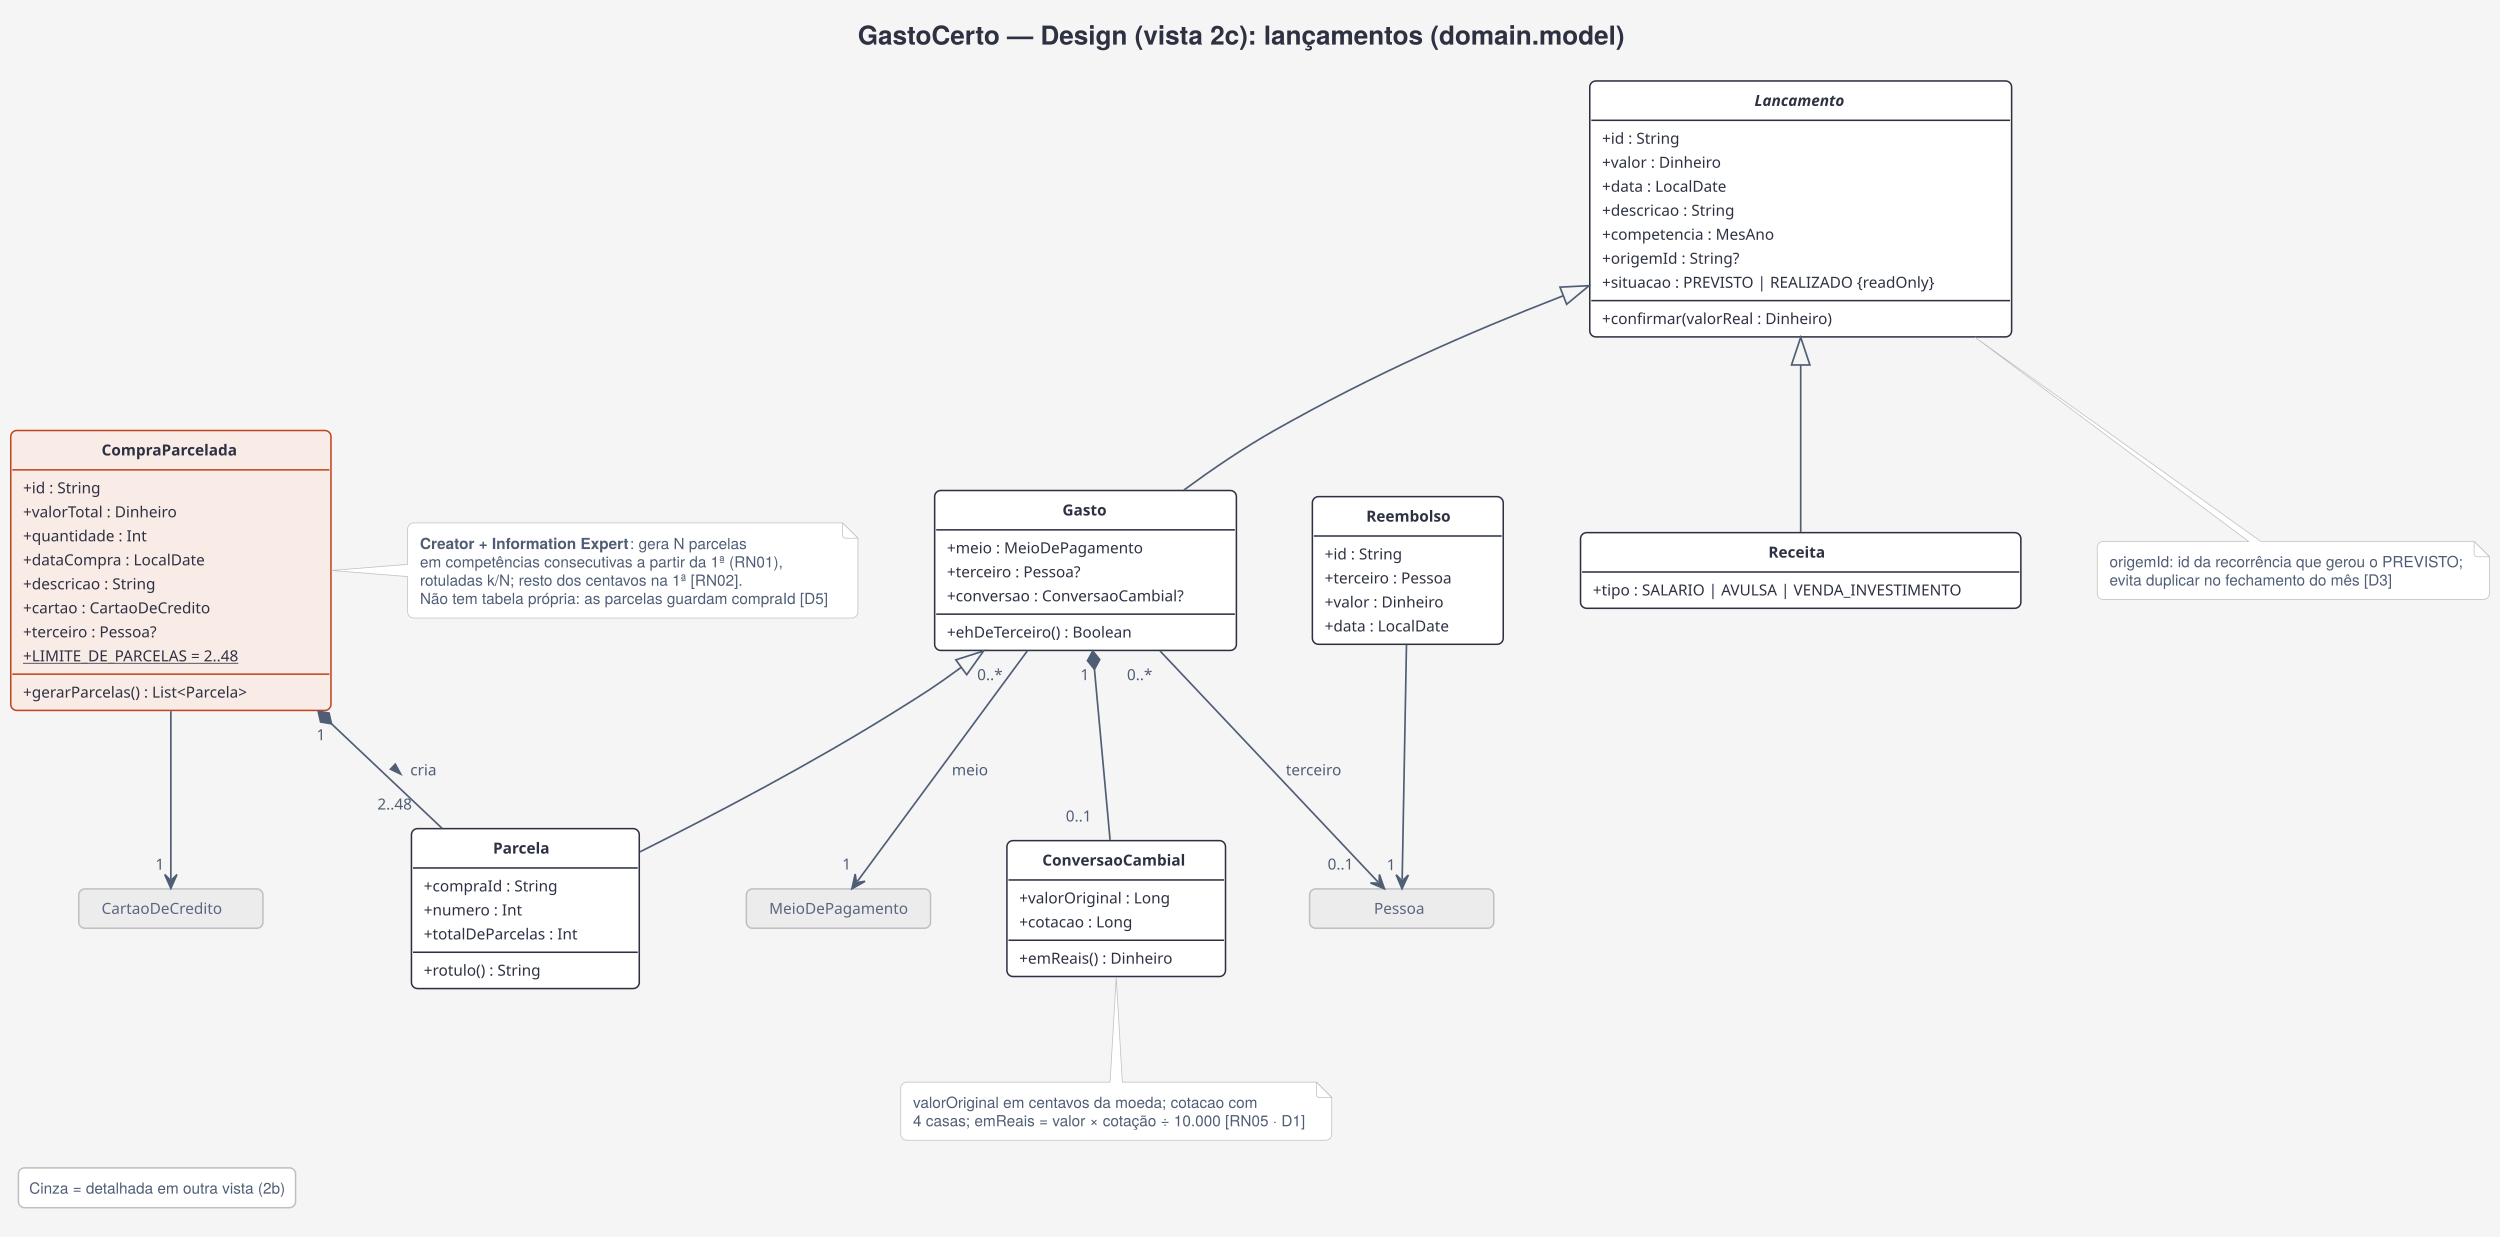
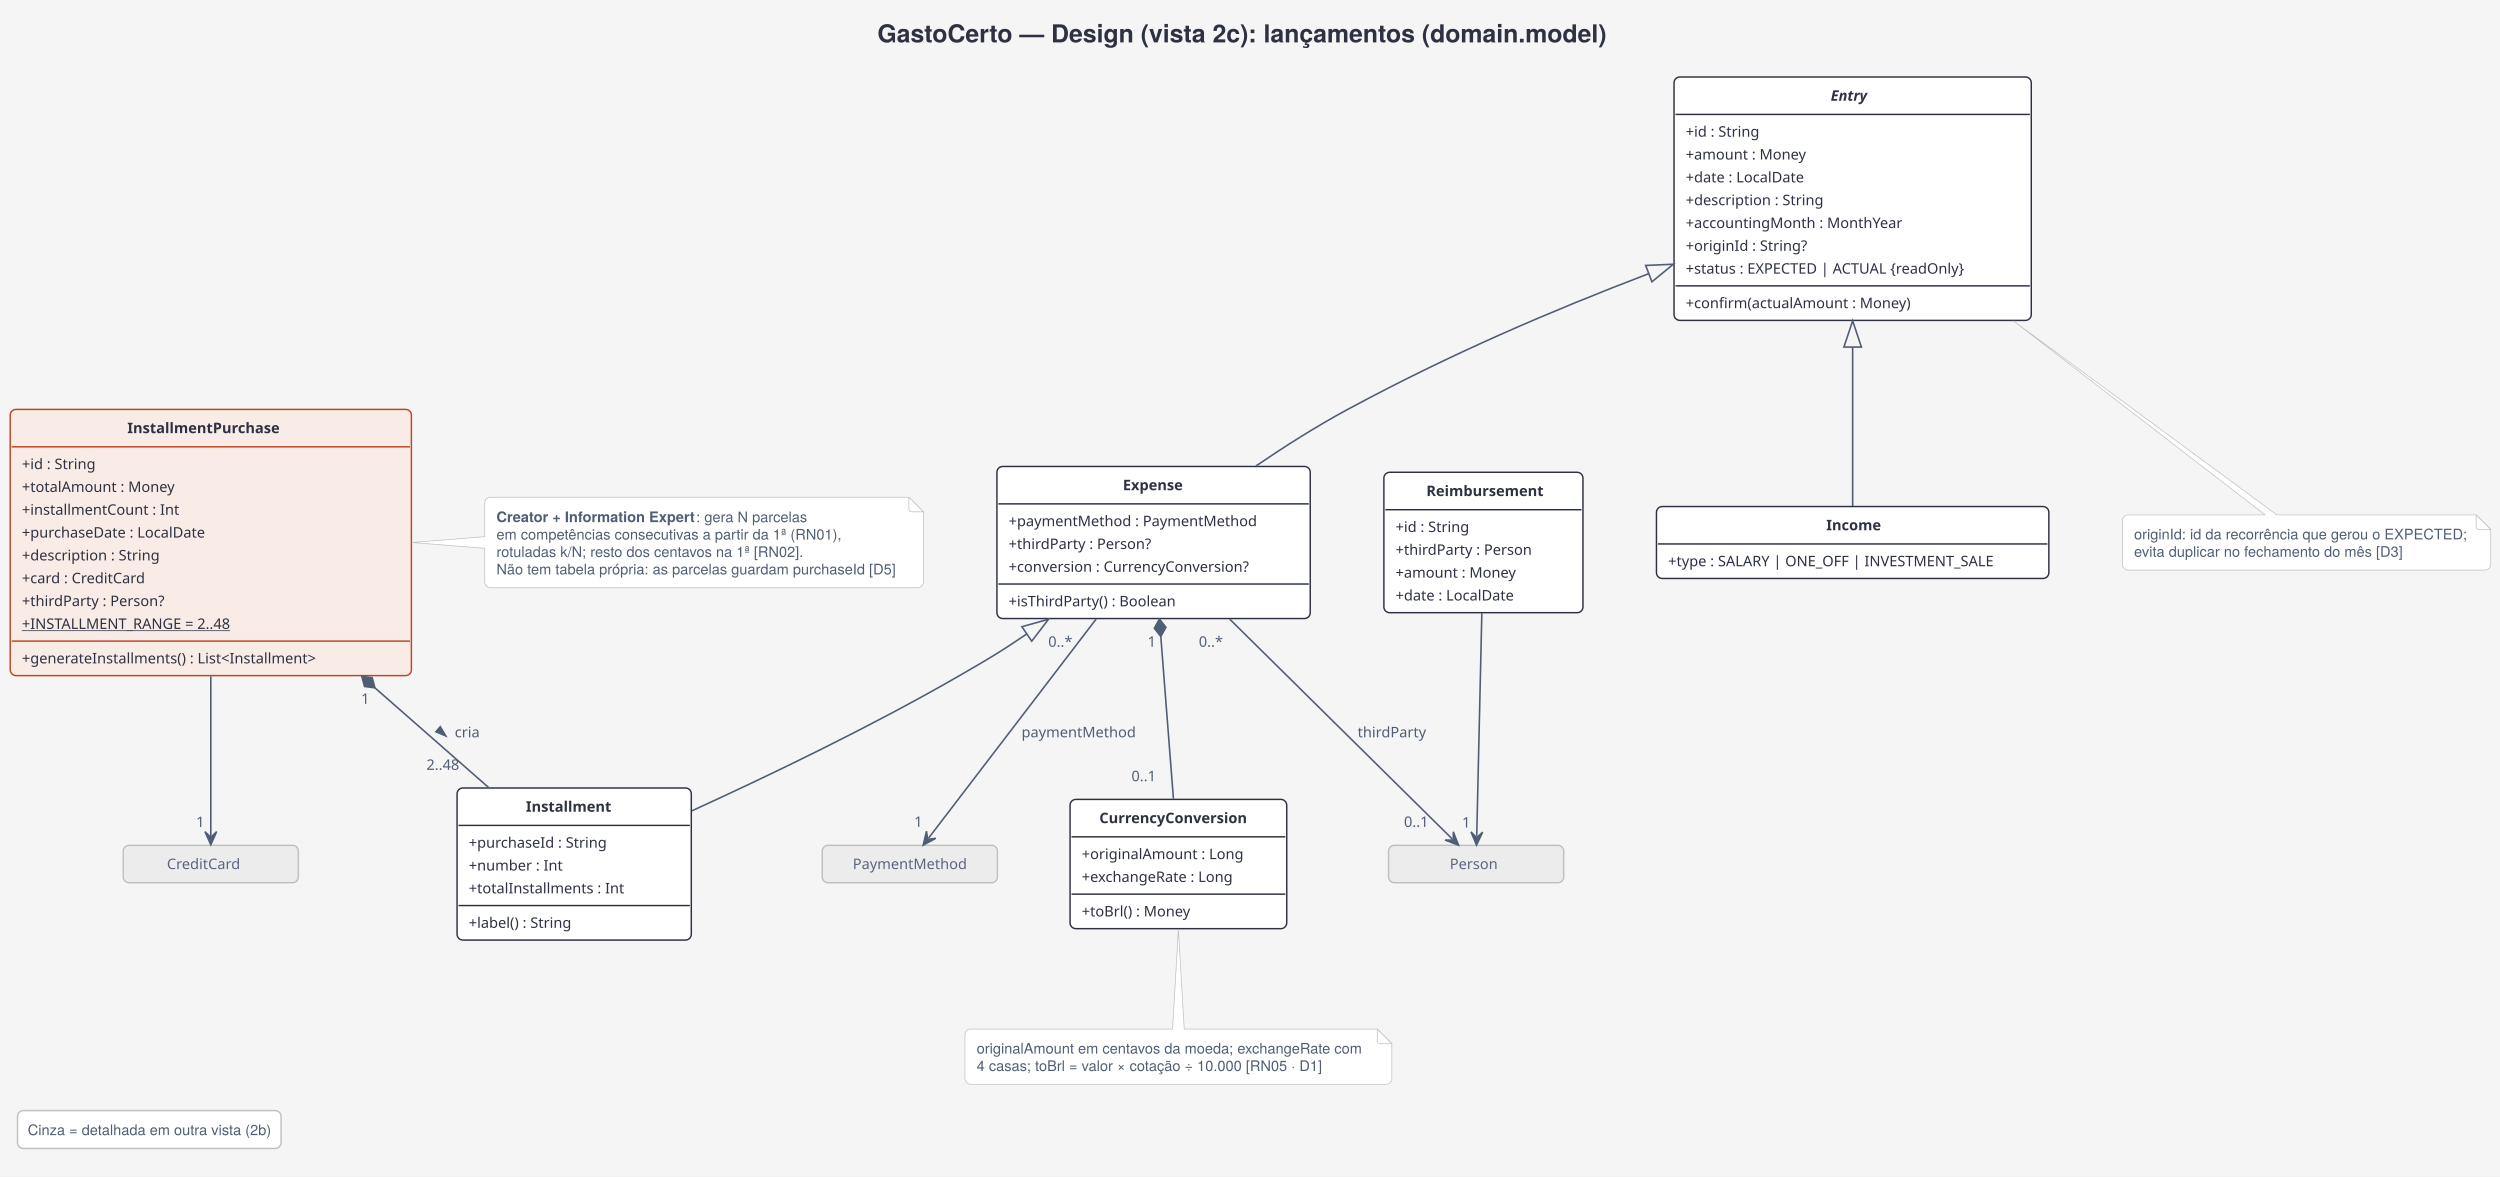
- <svg xmlns="http://www.w3.org/2000/svg" contentStyleType="text/css" data-diagram-type="CLASS" height="806px" preserveAspectRatio="none" style="width:1629px;height:806px;background:#F5F5F5;" version="1.1" viewBox="0 0 1629 806" width="1629px" zoomAndPan="magnify">
+ <svg xmlns="http://www.w3.org/2000/svg" contentStyleType="text/css" data-diagram-type="CLASS" height="806px" preserveAspectRatio="none" style="width:1713px;height:806px;background:#F5F5F5;" version="1.1" viewBox="0 0 1713 806" width="1713px" zoomAndPan="magnify">
  <defs />
  <g>
-     <rect fill="#F5F5F5" height="806" style="stroke:none;stroke-width:1;" width="1629" x="0" y="0" />
+     <rect fill="#F5F5F5" height="806" style="stroke:none;stroke-width:1;" width="1713" x="0" y="0" />
    <g class="title" data-source-line="7">
-       <text fill="#2D3142" font-family="'Helvetica Neue'" font-size="17" font-weight="bold" lengthAdjust="spacing" textLength="497.284" x="558.918" y="29.068">GastoCerto — Design (vista 2c): lançamentos (domain.model)</text>
+       <text fill="#2D3142" font-family="'Helvetica Neue'" font-size="17" font-weight="bold" lengthAdjust="spacing" textLength="497.284" x="601.183" y="29.068">GastoCerto — Design (vista 2c): lançamentos (domain.model)</text>
    </g>
-     <g class="entity" data-qualified-name="Lancamento" data-source-line="9" id="ent0002">
-       <rect fill="#FFFFFF" height="166.766" rx="4" ry="4" style="stroke:#2D3142;stroke-width:1;" width="274.882" x="1035.89" y="52.757" />
-       <text fill="#2D3142" font-family="Menlo" font-size="10" font-style="italic" font-weight="bold" lengthAdjust="spacing" textLength="60.205" x="1143.228" y="69.039">Lancamento</text>
-       <line style="stroke:#2D3142;stroke-width:1;" x1="1036.89" x2="1309.772" y1="78.398" y2="78.398" />
-       <text fill="#2D3142" font-family="Menlo" font-size="10" lengthAdjust="spacing" textLength="72.246" x="1043.89" y="93.68">+id : String</text>
-       <text fill="#2D3142" font-family="Menlo" font-size="10" lengthAdjust="spacing" textLength="102.349" x="1043.89" y="109.32">+valor : Dinheiro</text>
-       <text fill="#2D3142" font-family="Menlo" font-size="10" lengthAdjust="spacing" textLength="102.349" x="1043.89" y="124.961">+data : LocalDate</text>
-       <text fill="#2D3142" font-family="Menlo" font-size="10" lengthAdjust="spacing" textLength="114.39" x="1043.89" y="140.602">+descricao : String</text>
-       <text fill="#2D3142" font-family="Menlo" font-size="10" lengthAdjust="spacing" textLength="126.431" x="1043.89" y="156.242">+competencia : MesAno</text>
-       <text fill="#2D3142" font-family="Menlo" font-size="10" lengthAdjust="spacing" textLength="114.39" x="1043.89" y="171.883">+origemId : String?</text>
-       <text fill="#2D3142" font-family="Menlo" font-size="10" lengthAdjust="spacing" textLength="258.882" x="1043.89" y="187.524">+situacao : PREVISTO | REALIZADO {readOnly}</text>
-       <line style="stroke:#2D3142;stroke-width:1;" x1="1036.89" x2="1309.772" y1="195.882" y2="195.882" />
-       <text fill="#2D3142" font-family="Menlo" font-size="10" lengthAdjust="spacing" textLength="192.656" x="1043.89" y="211.164">+confirmar(valorReal : Dinheiro)</text>
+     <g class="entity" data-qualified-name="Entry" data-source-line="9" id="ent0002">
+       <rect fill="#FFFFFF" height="166.766" rx="4" ry="4" style="stroke:#2D3142;stroke-width:1;" width="244.779" x="1147.05" y="52.757" />
+       <text fill="#2D3142" font-family="Menlo" font-size="10" font-style="italic" font-weight="bold" lengthAdjust="spacing" textLength="30.102" x="1254.388" y="69.039">Entry</text>
+       <line style="stroke:#2D3142;stroke-width:1;" x1="1148.05" x2="1390.829" y1="78.398" y2="78.398" />
+       <text fill="#2D3142" font-family="Menlo" font-size="10" lengthAdjust="spacing" textLength="72.246" x="1155.05" y="93.68">+id : String</text>
+       <text fill="#2D3142" font-family="Menlo" font-size="10" lengthAdjust="spacing" textLength="90.308" x="1155.05" y="109.32">+amount : Money</text>
+       <text fill="#2D3142" font-family="Menlo" font-size="10" lengthAdjust="spacing" textLength="102.349" x="1155.05" y="124.961">+date : LocalDate</text>
+       <text fill="#2D3142" font-family="Menlo" font-size="10" lengthAdjust="spacing" textLength="126.431" x="1155.05" y="140.602">+description : String</text>
+       <text fill="#2D3142" font-family="Menlo" font-size="10" lengthAdjust="spacing" textLength="168.574" x="1155.05" y="156.242">+accountingMonth : MonthYear</text>
+       <text fill="#2D3142" font-family="Menlo" font-size="10" lengthAdjust="spacing" textLength="114.39" x="1155.05" y="171.883">+originId : String?</text>
+       <text fill="#2D3142" font-family="Menlo" font-size="10" lengthAdjust="spacing" textLength="228.779" x="1155.05" y="187.524">+status : EXPECTED | ACTUAL {readOnly}</text>
+       <line style="stroke:#2D3142;stroke-width:1;" x1="1148.05" x2="1390.829" y1="195.882" y2="195.882" />
+       <text fill="#2D3142" font-family="Menlo" font-size="10" lengthAdjust="spacing" textLength="180.615" x="1155.05" y="211.164">+confirm(actualAmount : Money)</text>
    </g>
-     <g class="entity" data-qualified-name="Gasto" data-source-line="19" id="ent0003">
-       <rect fill="#FFFFFF" height="104.203" rx="4" ry="4" style="stroke:#2D3142;stroke-width:1;" width="196.615" x="609.02" y="319.617" />
-       <text fill="#2D3142" font-family="Menlo" font-size="10" font-weight="bold" lengthAdjust="spacing" textLength="30.102" x="692.276" y="335.899">Gasto</text>
-       <line style="stroke:#2D3142;stroke-width:1;" x1="610.02" x2="804.635" y1="345.258" y2="345.258" />
-       <text fill="#2D3142" font-family="Menlo" font-size="10" lengthAdjust="spacing" textLength="138.472" x="617.02" y="360.54">+meio : MeioDePagamento</text>
-       <text fill="#2D3142" font-family="Menlo" font-size="10" lengthAdjust="spacing" textLength="114.39" x="617.02" y="376.18">+terceiro : Pessoa?</text>
-       <text fill="#2D3142" font-family="Menlo" font-size="10" lengthAdjust="spacing" textLength="180.615" x="617.02" y="391.821">+conversao : ConversaoCambial?</text>
-       <line style="stroke:#2D3142;stroke-width:1;" x1="610.02" x2="804.635" y1="400.18" y2="400.18" />
-       <text fill="#2D3142" font-family="Menlo" font-size="10" lengthAdjust="spacing" textLength="150.513" x="617.02" y="415.462">+ehDeTerceiro() : Boolean</text>
+     <g class="entity" data-qualified-name="Expense" data-source-line="19" id="ent0003">
+       <rect fill="#FFFFFF" height="104.203" rx="4" ry="4" style="stroke:#2D3142;stroke-width:1;" width="214.677" x="683.1" y="319.617" />
+       <text fill="#2D3142" font-family="Menlo" font-size="10" font-weight="bold" lengthAdjust="spacing" textLength="42.144" x="769.367" y="335.899">Expense</text>
+       <line style="stroke:#2D3142;stroke-width:1;" x1="684.1" x2="896.777" y1="345.258" y2="345.258" />
+       <text fill="#2D3142" font-family="Menlo" font-size="10" lengthAdjust="spacing" textLength="180.615" x="691.1" y="360.54">+paymentMethod : PaymentMethod</text>
+       <text fill="#2D3142" font-family="Menlo" font-size="10" lengthAdjust="spacing" textLength="126.431" x="691.1" y="376.18">+thirdParty : Person?</text>
+       <text fill="#2D3142" font-family="Menlo" font-size="10" lengthAdjust="spacing" textLength="198.677" x="691.1" y="391.821">+conversion : CurrencyConversion?</text>
+       <line style="stroke:#2D3142;stroke-width:1;" x1="684.1" x2="896.777" y1="400.18" y2="400.18" />
+       <text fill="#2D3142" font-family="Menlo" font-size="10" lengthAdjust="spacing" textLength="150.513" x="691.1" y="415.462">+isThirdParty() : Boolean</text>
    </g>
-     <g class="entity" data-qualified-name="Parcela" data-source-line="25" id="ent0004">
-       <rect fill="#FFFFFF" height="104.203" rx="4" ry="4" style="stroke:#2D3142;stroke-width:1;" width="148.451" x="268.1" y="539.927" />
-       <text fill="#2D3142" font-family="Menlo" font-size="10" font-weight="bold" lengthAdjust="spacing" textLength="42.144" x="321.254" y="556.209">Parcela</text>
-       <line style="stroke:#2D3142;stroke-width:1;" x1="269.1" x2="415.551" y1="565.568" y2="565.568" />
-       <text fill="#2D3142" font-family="Menlo" font-size="10" lengthAdjust="spacing" textLength="108.369" x="276.1" y="580.85">+compraId : String</text>
-       <text fill="#2D3142" font-family="Menlo" font-size="10" lengthAdjust="spacing" textLength="78.267" x="276.1" y="596.49">+numero : Int</text>
-       <text fill="#2D3142" font-family="Menlo" font-size="10" lengthAdjust="spacing" textLength="132.451" x="276.1" y="612.131">+totalDeParcelas : Int</text>
-       <line style="stroke:#2D3142;stroke-width:1;" x1="269.1" x2="415.551" y1="620.49" y2="620.49" />
-       <text fill="#2D3142" font-family="Menlo" font-size="10" lengthAdjust="spacing" textLength="108.369" x="276.1" y="635.772">+rotulo() : String</text>
+     <g class="entity" data-qualified-name="Installment" data-source-line="25" id="ent0004">
+       <rect fill="#FFFFFF" height="104.203" rx="4" ry="4" style="stroke:#2D3142;stroke-width:1;" width="160.492" x="313.19" y="539.927" />
+       <text fill="#2D3142" font-family="Menlo" font-size="10" font-weight="bold" lengthAdjust="spacing" textLength="66.226" x="360.323" y="556.209">Installment</text>
+       <line style="stroke:#2D3142;stroke-width:1;" x1="314.19" x2="472.682" y1="565.568" y2="565.568" />
+       <text fill="#2D3142" font-family="Menlo" font-size="10" lengthAdjust="spacing" textLength="120.41" x="321.19" y="580.85">+purchaseId : String</text>
+       <text fill="#2D3142" font-family="Menlo" font-size="10" lengthAdjust="spacing" textLength="78.267" x="321.19" y="596.49">+number : Int</text>
+       <text fill="#2D3142" font-family="Menlo" font-size="10" lengthAdjust="spacing" textLength="144.492" x="321.19" y="612.131">+totalInstallments : Int</text>
+       <line style="stroke:#2D3142;stroke-width:1;" x1="314.19" x2="472.682" y1="620.49" y2="620.49" />
+       <text fill="#2D3142" font-family="Menlo" font-size="10" lengthAdjust="spacing" textLength="102.349" x="321.19" y="635.772">+label() : String</text>
    </g>
-     <g class="entity" data-qualified-name="Receita" data-source-line="31" id="ent0005">
-       <rect fill="#FFFFFF" height="49.281" rx="4" ry="4" style="stroke:#2D3142;stroke-width:1;" width="286.923" x="1029.87" y="347.077" />
-       <text fill="#2D3142" font-family="Menlo" font-size="10" font-weight="bold" lengthAdjust="spacing" textLength="42.144" x="1152.26" y="363.359">Receita</text>
-       <line style="stroke:#2D3142;stroke-width:1;" x1="1030.87" x2="1315.793" y1="372.718" y2="372.718" />
-       <text fill="#2D3142" font-family="Menlo" font-size="10" lengthAdjust="spacing" textLength="270.923" x="1037.87" y="388">+tipo : SALARIO | AVULSA | VENDA_INVESTIMENTO</text>
+     <g class="entity" data-qualified-name="Income" data-source-line="31" id="ent0005">
+       <rect fill="#FFFFFF" height="49.281" rx="4" ry="4" style="stroke:#2D3142;stroke-width:1;" width="268.861" x="1135.01" y="347.077" />
+       <text fill="#2D3142" font-family="Menlo" font-size="10" font-weight="bold" lengthAdjust="spacing" textLength="36.123" x="1251.379" y="363.359">Income</text>
+       <line style="stroke:#2D3142;stroke-width:1;" x1="1136.01" x2="1402.871" y1="372.718" y2="372.718" />
+       <text fill="#2D3142" font-family="Menlo" font-size="10" lengthAdjust="spacing" textLength="252.861" x="1143.01" y="388">+type : SALARY | ONE_OFF | INVESTMENT_SALE</text>
    </g>
-     <g class="entity" data-qualified-name="CompraParcelada" data-source-line="34" id="ent0006">
-       <rect fill="#F9ECE7" height="182.406" rx="4" ry="4" style="stroke:#BF4520;stroke-width:1;" width="208.656" x="7" y="280.517" />
-       <text fill="#2D3142" font-family="Menlo" font-size="10" font-weight="bold" lengthAdjust="spacing" textLength="90.308" x="66.174" y="296.799">CompraParcelada</text>
-       <line style="stroke:#BF4520;stroke-width:1;" x1="8" x2="214.656" y1="306.158" y2="306.158" />
+     <g class="entity" data-qualified-name="InstallmentPurchase" data-source-line="34" id="ent0006">
+       <rect fill="#F9ECE7" height="182.406" rx="4" ry="4" style="stroke:#BF4520;stroke-width:1;" width="274.882" x="7" y="280.517" />
+       <text fill="#2D3142" font-family="Menlo" font-size="10" font-weight="bold" lengthAdjust="spacing" textLength="114.39" x="87.246" y="296.799">InstallmentPurchase</text>
+       <line style="stroke:#BF4520;stroke-width:1;" x1="8" x2="280.882" y1="306.158" y2="306.158" />
      <text fill="#2D3142" font-family="Menlo" font-size="10" lengthAdjust="spacing" textLength="72.246" x="15" y="321.44">+id : String</text>
-       <text fill="#2D3142" font-family="Menlo" font-size="10" lengthAdjust="spacing" textLength="132.451" x="15" y="337.08">+valorTotal : Dinheiro</text>
-       <text fill="#2D3142" font-family="Menlo" font-size="10" lengthAdjust="spacing" textLength="102.349" x="15" y="352.721">+quantidade : Int</text>
-       <text fill="#2D3142" font-family="Menlo" font-size="10" lengthAdjust="spacing" textLength="138.472" x="15" y="368.362">+dataCompra : LocalDate</text>
-       <text fill="#2D3142" font-family="Menlo" font-size="10" lengthAdjust="spacing" textLength="114.39" x="15" y="384.002">+descricao : String</text>
-       <text fill="#2D3142" font-family="Menlo" font-size="10" lengthAdjust="spacing" textLength="150.513" x="15" y="399.643">+cartao : CartaoDeCredito</text>
-       <text fill="#2D3142" font-family="Menlo" font-size="10" lengthAdjust="spacing" textLength="114.39" x="15" y="415.284">+terceiro : Pessoa?</text>
-       <text fill="#2D3142" font-family="Menlo" font-size="10" lengthAdjust="spacing" text-decoration="underline" textLength="162.554" x="15" y="430.924">+LIMITE_DE_PARCELAS = 2..48</text>
-       <line style="stroke:#BF4520;stroke-width:1;" x1="8" x2="214.656" y1="439.283" y2="439.283" />
-       <text fill="#2D3142" font-family="Menlo" font-size="10" lengthAdjust="spacing" textLength="192.656" x="15" y="454.565">+gerarParcelas() : List&lt;Parcela&gt;</text>
+       <text fill="#2D3142" font-family="Menlo" font-size="10" lengthAdjust="spacing" textLength="120.41" x="15" y="337.08">+totalAmount : Money</text>
+       <text fill="#2D3142" font-family="Menlo" font-size="10" lengthAdjust="spacing" textLength="138.472" x="15" y="352.721">+installmentCount : Int</text>
+       <text fill="#2D3142" font-family="Menlo" font-size="10" lengthAdjust="spacing" textLength="150.513" x="15" y="368.362">+purchaseDate : LocalDate</text>
+       <text fill="#2D3142" font-family="Menlo" font-size="10" lengthAdjust="spacing" textLength="126.431" x="15" y="384.002">+description : String</text>
+       <text fill="#2D3142" font-family="Menlo" font-size="10" lengthAdjust="spacing" textLength="108.369" x="15" y="399.643">+card : CreditCard</text>
+       <text fill="#2D3142" font-family="Menlo" font-size="10" lengthAdjust="spacing" textLength="126.431" x="15" y="415.284">+thirdParty : Person?</text>
+       <text fill="#2D3142" font-family="Menlo" font-size="10" lengthAdjust="spacing" text-decoration="underline" textLength="156.533" x="15" y="430.924">+INSTALLMENT_RANGE = 2..48</text>
+       <line style="stroke:#BF4520;stroke-width:1;" x1="8" x2="280.882" y1="439.283" y2="439.283" />
+       <text fill="#2D3142" font-family="Menlo" font-size="10" lengthAdjust="spacing" textLength="258.882" x="15" y="454.565">+generateInstallments() : List&lt;Installment&gt;</text>
    </g>
-     <g class="entity" data-qualified-name="ConversaoCambial" data-source-line="45" id="ent0007">
-       <rect fill="#FFFFFF" height="88.562" rx="4" ry="4" style="stroke:#2D3142;stroke-width:1;" width="142.431" x="656.11" y="547.747" />
-       <text fill="#2D3142" font-family="Menlo" font-size="10" font-weight="bold" lengthAdjust="spacing" textLength="96.328" x="679.161" y="564.029">ConversaoCambial</text>
-       <line style="stroke:#2D3142;stroke-width:1;" x1="657.11" x2="797.541" y1="573.388" y2="573.388" />
-       <text fill="#2D3142" font-family="Menlo" font-size="10" lengthAdjust="spacing" textLength="126.431" x="664.11" y="588.67">+valorOriginal : Long</text>
-       <text fill="#2D3142" font-family="Menlo" font-size="10" lengthAdjust="spacing" textLength="90.308" x="664.11" y="604.311">+cotacao : Long</text>
-       <line style="stroke:#2D3142;stroke-width:1;" x1="657.11" x2="797.541" y1="612.669" y2="612.669" />
-       <text fill="#2D3142" font-family="Menlo" font-size="10" lengthAdjust="spacing" textLength="126.431" x="664.11" y="627.951">+emReais() : Dinheiro</text>
+     <g class="entity" data-qualified-name="CurrencyConversion" data-source-line="45" id="ent0007">
+       <rect fill="#FFFFFF" height="88.562" rx="4" ry="4" style="stroke:#2D3142;stroke-width:1;" width="148.451" x="733.22" y="547.747" />
+       <text fill="#2D3142" font-family="Menlo" font-size="10" font-weight="bold" lengthAdjust="spacing" textLength="108.369" x="753.261" y="564.029">CurrencyConversion</text>
+       <line style="stroke:#2D3142;stroke-width:1;" x1="734.22" x2="880.671" y1="573.388" y2="573.388" />
+       <text fill="#2D3142" font-family="Menlo" font-size="10" lengthAdjust="spacing" textLength="132.451" x="741.22" y="588.67">+originalAmount : Long</text>
+       <text fill="#2D3142" font-family="Menlo" font-size="10" lengthAdjust="spacing" textLength="120.41" x="741.22" y="604.311">+exchangeRate : Long</text>
+       <line style="stroke:#2D3142;stroke-width:1;" x1="734.22" x2="880.671" y1="612.669" y2="612.669" />
+       <text fill="#2D3142" font-family="Menlo" font-size="10" lengthAdjust="spacing" textLength="96.328" x="741.22" y="627.951">+toBrl() : Money</text>
    </g>
-     <g class="entity" data-qualified-name="Reembolso" data-source-line="50" id="ent0008">
-       <rect fill="#FFFFFF" height="96.203" rx="4" ry="4" style="stroke:#2D3142;stroke-width:1;" width="124.369" x="855.14" y="323.617" />
-       <text fill="#2D3142" font-family="Menlo" font-size="10" font-weight="bold" lengthAdjust="spacing" textLength="54.185" x="890.232" y="339.899">Reembolso</text>
-       <line style="stroke:#2D3142;stroke-width:1;" x1="856.14" x2="978.509" y1="349.258" y2="349.258" />
-       <text fill="#2D3142" font-family="Menlo" font-size="10" lengthAdjust="spacing" textLength="72.246" x="863.14" y="364.54">+id : String</text>
-       <text fill="#2D3142" font-family="Menlo" font-size="10" lengthAdjust="spacing" textLength="108.369" x="863.14" y="380.18">+terceiro : Pessoa</text>
-       <text fill="#2D3142" font-family="Menlo" font-size="10" lengthAdjust="spacing" textLength="102.349" x="863.14" y="395.821">+valor : Dinheiro</text>
-       <text fill="#2D3142" font-family="Menlo" font-size="10" lengthAdjust="spacing" textLength="102.349" x="863.14" y="411.462">+data : LocalDate</text>
+     <g class="entity" data-qualified-name="Reimbursement" data-source-line="50" id="ent0008">
+       <rect fill="#FFFFFF" height="96.203" rx="4" ry="4" style="stroke:#2D3142;stroke-width:1;" width="136.41" x="948.24" y="323.617" />
+       <text fill="#2D3142" font-family="Menlo" font-size="10" font-weight="bold" lengthAdjust="spacing" textLength="78.267" x="977.312" y="339.899">Reimbursement</text>
+       <line style="stroke:#2D3142;stroke-width:1;" x1="949.24" x2="1083.65" y1="349.258" y2="349.258" />
+       <text fill="#2D3142" font-family="Menlo" font-size="10" lengthAdjust="spacing" textLength="72.246" x="956.24" y="364.54">+id : String</text>
+       <text fill="#2D3142" font-family="Menlo" font-size="10" lengthAdjust="spacing" textLength="120.41" x="956.24" y="380.18">+thirdParty : Person</text>
+       <text fill="#2D3142" font-family="Menlo" font-size="10" lengthAdjust="spacing" textLength="90.308" x="956.24" y="395.821">+amount : Money</text>
+       <text fill="#2D3142" font-family="Menlo" font-size="10" lengthAdjust="spacing" textLength="102.349" x="956.24" y="411.462">+date : LocalDate</text>
    </g>
-     <g class="entity" data-qualified-name="MeioDePagamento" data-source-line="56" id="ent0009">
-       <rect fill="#ECECEC" height="25.641" rx="4" ry="4" style="stroke:#BFC0C0;stroke-width:1;" width="120" x="486.33" y="579.207" />
-       <text fill="#5A6580" font-family="Menlo" font-size="10" lengthAdjust="spacing" textLength="90.308" x="501.176" y="595.489">MeioDePagamento</text>
+     <g class="entity" data-qualified-name="PaymentMethod" data-source-line="56" id="ent0009">
+       <rect fill="#ECECEC" height="25.641" rx="4" ry="4" style="stroke:#BFC0C0;stroke-width:1;" width="120" x="563.44" y="579.207" />
+       <text fill="#5A6580" font-family="Menlo" font-size="10" lengthAdjust="spacing" textLength="78.267" x="584.307" y="595.489">PaymentMethod</text>
    </g>
-     <g class="entity" data-qualified-name="CartaoDeCredito" data-source-line="57" id="ent0010">
-       <rect fill="#ECECEC" height="25.641" rx="4" ry="4" style="stroke:#BFC0C0;stroke-width:1;" width="120" x="51.33" y="579.207" />
-       <text fill="#5A6580" font-family="Menlo" font-size="10" lengthAdjust="spacing" textLength="90.308" x="66.176" y="595.489">CartaoDeCredito</text>
+     <g class="entity" data-qualified-name="CreditCard" data-source-line="57" id="ent0010">
+       <rect fill="#ECECEC" height="25.641" rx="4" ry="4" style="stroke:#BFC0C0;stroke-width:1;" width="120" x="84.44" y="579.207" />
+       <text fill="#5A6580" font-family="Menlo" font-size="10" lengthAdjust="spacing" textLength="60.205" x="114.338" y="595.489">CreditCard</text>
    </g>
-     <g class="entity" data-qualified-name="Pessoa" data-source-line="58" id="ent0011">
-       <rect fill="#ECECEC" height="25.641" rx="4" ry="4" style="stroke:#BFC0C0;stroke-width:1;" width="120" x="853.33" y="579.207" />
-       <text fill="#5A6580" font-family="Menlo" font-size="10" lengthAdjust="spacing" textLength="36.123" x="895.269" y="595.489">Pessoa</text>
+     <g class="entity" data-qualified-name="Person" data-source-line="58" id="ent0011">
+       <rect fill="#ECECEC" height="25.641" rx="4" ry="4" style="stroke:#BFC0C0;stroke-width:1;" width="120" x="951.44" y="579.207" />
+       <text fill="#5A6580" font-family="Menlo" font-size="10" lengthAdjust="spacing" textLength="36.123" x="993.379" y="595.489">Person</text>
    </g>
    <g class="entity" data-qualified-name="GMN21" data-source-line="71" id="ent0022">
-       <path d="M265.63,344.717 L265.63,367.717 L215.97,371.717 L265.63,375.717 L265.63,398.717 A4,4 0 0 0 269.63,402.717 L555.02,402.717 A4,4 0 0 0 559.02,398.717 L559.02,350.717 L549.02,340.717 L269.63,340.717 A4,4 0 0 0 265.63,344.717" fill="#FFFFFF" style="stroke:#BFC0C0;stroke-width:0.5;" />
-       <path d="M549.02,340.717 L549.02,348.717 A2,2 0 0 0 551.02,350.717 L559.02,350.717 L549.02,340.717" fill="#FFFFFF" style="stroke:#BFC0C0;stroke-width:0.5;" />
-       <text fill="#4F5D75" font-family="'Helvetica Neue'" font-size="10" font-weight="bold" lengthAdjust="spacing" textLength="136.9" x="273.63" y="357.757">Creator + Information Expert</text>
-       <text fill="#4F5D75" font-family="'Helvetica Neue'" font-size="10" lengthAdjust="spacing" textLength="76.11" x="410.53" y="357.797">: gera N parcelas</text>
-       <text fill="#4F5D75" font-family="'Helvetica Neue'" font-size="10" lengthAdjust="spacing" textLength="237.54" x="273.63" y="369.727">em competências consecutivas a partir da 1ª (RN01),</text>
-       <text fill="#4F5D75" font-family="'Helvetica Neue'" font-size="10" lengthAdjust="spacing" textLength="212.89" x="273.63" y="381.657">rotuladas k/N; resto dos centavos na 1ª [RN02].</text>
-       <text fill="#4F5D75" font-family="'Helvetica Neue'" font-size="10" lengthAdjust="spacing" textLength="268.39" x="273.63" y="393.587">Não tem tabela própria: as parcelas guardam compraId [D5]</text>
+       <path d="M332.14,344.717 L332.14,367.717 L282.08,371.717 L332.14,375.717 L332.14,398.717 A4,4 0 0 0 336.14,402.717 L628.75,402.717 A4,4 0 0 0 632.75,398.717 L632.75,350.717 L622.75,340.717 L336.14,340.717 A4,4 0 0 0 332.14,344.717" fill="#FFFFFF" style="stroke:#BFC0C0;stroke-width:0.5;" />
+       <path d="M622.75,340.717 L622.75,348.717 A2,2 0 0 0 624.75,350.717 L632.75,350.717 L622.75,340.717" fill="#FFFFFF" style="stroke:#BFC0C0;stroke-width:0.5;" />
+       <text fill="#4F5D75" font-family="'Helvetica Neue'" font-size="10" font-weight="bold" lengthAdjust="spacing" textLength="136.9" x="340.14" y="357.757">Creator + Information Expert</text>
+       <text fill="#4F5D75" font-family="'Helvetica Neue'" font-size="10" lengthAdjust="spacing" textLength="76.11" x="477.04" y="357.797">: gera N parcelas</text>
+       <text fill="#4F5D75" font-family="'Helvetica Neue'" font-size="10" lengthAdjust="spacing" textLength="237.54" x="340.14" y="369.727">em competências consecutivas a partir da 1ª (RN01),</text>
+       <text fill="#4F5D75" font-family="'Helvetica Neue'" font-size="10" lengthAdjust="spacing" textLength="212.89" x="340.14" y="381.657">rotuladas k/N; resto dos centavos na 1ª [RN02].</text>
+       <text fill="#4F5D75" font-family="'Helvetica Neue'" font-size="10" lengthAdjust="spacing" textLength="275.61" x="340.14" y="393.587">Não tem tabela própria: as parcelas guardam purchaseId [D5]</text>
    </g>
    <g class="entity" data-qualified-name="GMN24" data-source-line="77" id="ent0025">
-       <path d="M586.91,709.127 L586.91,738.987 A4,4 0 0 0 590.91,742.987 L863.75,742.987 A4,4 0 0 0 867.75,738.987 L867.75,715.127 L857.75,705.127 L731.33,705.127 L727.33,636.687 L723.33,705.127 L590.91,705.127 A4,4 0 0 0 586.91,709.127" fill="#FFFFFF" style="stroke:#BFC0C0;stroke-width:0.5;" />
-       <path d="M857.75,705.127 L857.75,713.127 A2,2 0 0 0 859.75,715.127 L867.75,715.127 L857.75,705.127" fill="#FFFFFF" style="stroke:#BFC0C0;stroke-width:0.5;" />
-       <text fill="#4F5D75" font-family="'Helvetica Neue'" font-size="10" lengthAdjust="spacing" textLength="227.83" x="594.91" y="721.927">valorOriginal em centavos da moeda; cotacao com</text>
-       <text fill="#4F5D75" font-family="'Helvetica Neue'" font-size="10" lengthAdjust="spacing" textLength="255.84" x="594.91" y="733.857">4 casas; emReais = valor × cotação ÷ 10.000 [RN05 · D1]</text>
+       <path d="M661.2,709.127 L661.2,738.987 A4,4 0 0 0 665.2,742.987 L949.68,742.987 A4,4 0 0 0 953.68,738.987 L953.68,715.127 L943.68,705.127 L811.44,705.127 L807.44,636.687 L803.44,705.127 L665.2,705.127 A4,4 0 0 0 661.2,709.127" fill="#FFFFFF" style="stroke:#BFC0C0;stroke-width:0.5;" />
+       <path d="M943.68,705.127 L943.68,713.127 A2,2 0 0 0 945.68,715.127 L953.68,715.127 L943.68,705.127" fill="#FFFFFF" style="stroke:#BFC0C0;stroke-width:0.5;" />
+       <text fill="#4F5D75" font-family="'Helvetica Neue'" font-size="10" lengthAdjust="spacing" textLength="267.48" x="669.2" y="721.927">originalAmount em centavos da moeda; exchangeRate com</text>
+       <text fill="#4F5D75" font-family="'Helvetica Neue'" font-size="10" lengthAdjust="spacing" textLength="238.42" x="669.2" y="733.857">4 casas; toBrl = valor × cotação ÷ 10.000 [RN05 · D1]</text>
    </g>
    <g class="entity" data-qualified-name="GMN27" data-source-line="81" id="ent0028">
-       <path d="M1366.54,356.787 L1366.54,386.647 A4,4 0 0 0 1370.54,390.647 L1618.12,390.647 A4,4 0 0 0 1622.12,386.647 L1622.12,362.787 L1612.12,352.787 L1473.14,352.787 L1286.95,219.817 L1465.14,352.787 L1370.54,352.787 A4,4 0 0 0 1366.54,356.787" fill="#FFFFFF" style="stroke:#BFC0C0;stroke-width:0.5;" />
-       <path d="M1612.12,352.787 L1612.12,360.787 A2,2 0 0 0 1614.12,362.787 L1622.12,362.787 L1612.12,352.787" fill="#FFFFFF" style="stroke:#BFC0C0;stroke-width:0.5;" />
-       <text fill="#4F5D75" font-family="'Helvetica Neue'" font-size="10" lengthAdjust="spacing" textLength="230.58" x="1374.54" y="369.587">origemId: id da recorrência que gerou o PREVISTO;</text>
-       <text fill="#4F5D75" font-family="'Helvetica Neue'" font-size="10" lengthAdjust="spacing" textLength="186.35" x="1374.54" y="381.517">evita duplicar no fechamento do mês [D3]</text>
+       <path d="M1454.23,356.787 L1454.23,386.647 A4,4 0 0 0 1458.23,390.647 L1702.65,390.647 A4,4 0 0 0 1706.65,386.647 L1706.65,362.787 L1696.65,352.787 L1560.04,352.787 L1379.53,219.817 L1552.04,352.787 L1458.23,352.787 A4,4 0 0 0 1454.23,356.787" fill="#FFFFFF" style="stroke:#BFC0C0;stroke-width:0.5;" />
+       <path d="M1696.65,352.787 L1696.65,360.787 A2,2 0 0 0 1698.65,362.787 L1706.65,362.787 L1696.65,352.787" fill="#FFFFFF" style="stroke:#BFC0C0;stroke-width:0.5;" />
+       <text fill="#4F5D75" font-family="'Helvetica Neue'" font-size="10" lengthAdjust="spacing" textLength="227.42" x="1462.23" y="369.587">originId: id da recorrência que gerou o EXPECTED;</text>
+       <text fill="#4F5D75" font-family="'Helvetica Neue'" font-size="10" lengthAdjust="spacing" textLength="186.35" x="1462.23" y="381.517">evita duplicar no fechamento do mês [D3]</text>
    </g>
    <g class="link" data-entity-1="ent0002" data-entity-2="ent0003" data-link-type="extension" data-source-line="60" id="lnk12">
-       <path codeLine="60" d="M1018.655,192.685 C954.615,217.605 895.23,243.847 830.33,280.517 C810.39,291.787 789.88,305.737 771.46,319.277" fill="none" id="Lancamento-backto-Gasto" style="stroke:#4F5D75;stroke-width:1.1;" />
-       <polygon fill="none" points="1035.43,186.157,1016.479,187.093,1020.831,198.276,1035.43,186.157" style="stroke:#4F5D75;stroke-width:1.1;" />
+       <path codeLine="60" d="M1129.75,187.484 C1062.35,213.294 994.99,241.947 923.44,280.517 C902.32,291.907 880.38,305.817 860.56,319.277" fill="none" id="Entry-backto-Expense" style="stroke:#4F5D75;stroke-width:1.1;" />
+       <polygon fill="none" points="1146.56,181.047,1127.605,181.881,1131.896,193.087,1146.56,181.047" style="stroke:#4F5D75;stroke-width:1.1;" />
    </g>
    <g class="link" data-entity-1="ent0002" data-entity-2="ent0005" data-link-type="extension" data-source-line="61" id="lnk13">
-       <path codeLine="61" d="M1173.33,237.817 C1173.33,282.697 1173.33,316.957 1173.33,346.707" fill="none" id="Lancamento-backto-Receita" style="stroke:#4F5D75;stroke-width:1.1;" />
-       <polygon fill="none" points="1173.33,219.817,1167.33,237.817,1179.33,237.817,1173.33,219.817" style="stroke:#4F5D75;stroke-width:1.1;" />
+       <path codeLine="61" d="M1269.44,237.817 C1269.44,282.697 1269.44,316.957 1269.44,346.707" fill="none" id="Entry-backto-Income" style="stroke:#4F5D75;stroke-width:1.1;" />
+       <polygon fill="none" points="1269.44,219.817,1263.44,237.817,1275.44,237.817,1269.44,219.817" style="stroke:#4F5D75;stroke-width:1.1;" />
    </g>
    <g class="link" data-entity-1="ent0003" data-entity-2="ent0004" data-link-type="extension" data-source-line="62" id="lnk14">
-       <path codeLine="62" d="M626.366,434.8 C608.376,447.97 603.18,451.107 584.33,462.927 C529.95,497.007 465.62,530.767 416.97,555.067" fill="none" id="Gasto-backto-Parcela" style="stroke:#4F5D75;stroke-width:1.1;" />
-       <polygon fill="none" points="640.89,424.167,622.822,429.958,629.91,439.641,640.89,424.167" style="stroke:#4F5D75;stroke-width:1.1;" />
+       <path codeLine="62" d="M703.575,434.379 C684.125,447.549 677.73,451.197 657.44,462.927 C597.67,497.457 527.21,531.317 474.12,555.547" fill="none" id="Expense-backto-Installment" style="stroke:#4F5D75;stroke-width:1.1;" />
+       <polygon fill="none" points="718.48,424.287,700.211,429.411,706.939,439.347,718.48,424.287" style="stroke:#4F5D75;stroke-width:1.1;" />
    </g>
    <g class="link" data-entity-1="ent0003" data-entity-2="ent0009" data-link-type="dependency" data-source-line="63" id="lnk15">
-       <path codeLine="63" d="M669.38,424.177 C631.63,475.357 579.942,545.459 558.672,574.289" fill="none" id="Gasto-to-MeioDePagamento" style="stroke:#4F5D75;stroke-width:1.1;" />
-       <polygon fill="#4F5D75" points="555.11,579.117,563.672,574.25,558.078,575.093,557.234,569.5,555.11,579.117" style="stroke:#4F5D75;stroke-width:1.1;" />
-       <text fill="#4F5D75" font-family="Menlo" font-size="10" lengthAdjust="spacing" textLength="24.082" x="620.19" y="505.209">meio</text>
-       <text fill="#4F5D75" font-family="Menlo" font-size="10" lengthAdjust="spacing" textLength="24.082" x="636.73" y="443.182">0..*</text>
-       <text fill="#4F5D75" font-family="Menlo" font-size="10" lengthAdjust="spacing" textLength="6.021" x="548.768" y="566.61">1</text>
+       <path codeLine="63" d="M751.08,424.177 C711.92,475.357 658.256,545.522 636.196,574.352" fill="none" id="Expense-to-PaymentMethod" style="stroke:#4F5D75;stroke-width:1.1;" />
+       <polygon fill="#4F5D75" points="632.55,579.117,641.196,574.4,635.588,575.146,634.842,569.539,632.55,579.117" style="stroke:#4F5D75;stroke-width:1.1;" />
+       <text fill="#4F5D75" font-family="Menlo" font-size="10" lengthAdjust="spacing" textLength="78.267" x="699.94" y="505.209">paymentMethod</text>
+       <text fill="#4F5D75" font-family="Menlo" font-size="10" lengthAdjust="spacing" textLength="24.082" x="718.249" y="443.182">0..*</text>
+       <text fill="#4F5D75" font-family="Menlo" font-size="10" lengthAdjust="spacing" textLength="6.021" x="626.353" y="566.61">1</text>
    </g>
    <g class="link" data-entity-1="ent0003" data-entity-2="ent0011" data-link-type="dependency" data-source-line="64" id="lnk16">
-       <path codeLine="64" d="M755.89,424.177 C804.18,475.357 870.762,545.923 897.972,574.754" fill="none" id="Gasto-to-Pessoa" style="stroke:#4F5D75;stroke-width:1.1;" />
-       <polygon fill="#4F5D75" points="902.09,579.117,898.822,569.826,898.658,575.481,893.004,575.317,902.09,579.117" style="stroke:#4F5D75;stroke-width:1.1;" />
-       <text fill="#4F5D75" font-family="Menlo" font-size="10" lengthAdjust="spacing" textLength="48.164" x="837.84" y="505.209">terceiro</text>
-       <text fill="#4F5D75" font-family="Menlo" font-size="10" lengthAdjust="spacing" textLength="24.082" x="734.324" y="443.182">0..*</text>
-       <text fill="#4F5D75" font-family="Menlo" font-size="10" lengthAdjust="spacing" textLength="24.082" x="865.065" y="566.61">0..1</text>
+       <path codeLine="64" d="M842.53,424.177 C894.35,475.357 965.932,546.07 995.112,574.9" fill="none" id="Expense-to-Person" style="stroke:#4F5D75;stroke-width:1.1;" />
+       <polygon fill="#4F5D75" points="999.38,579.117,995.789,569.946,995.823,575.603,990.166,575.637,999.38,579.117" style="stroke:#4F5D75;stroke-width:1.1;" />
+       <text fill="#4F5D75" font-family="Menlo" font-size="10" lengthAdjust="spacing" textLength="60.205" x="930.23" y="505.209">thirdParty</text>
+       <text fill="#4F5D75" font-family="Menlo" font-size="10" lengthAdjust="spacing" textLength="24.082" x="821.416" y="443.182">0..*</text>
+       <text fill="#4F5D75" font-family="Menlo" font-size="10" lengthAdjust="spacing" textLength="24.082" x="961.997" y="566.61">0..1</text>
    </g>
    <g class="link" data-entity-1="ent0003" data-entity-2="ent0007" data-link-type="composition" data-source-line="65" id="lnk17">
-       <path codeLine="65" d="M713.135,436.127 C716.565,473.567 720.07,511.767 723.32,547.277" fill="none" id="Gasto-backto-ConversaoCambial" style="stroke:#4F5D75;stroke-width:1.1;" />
-       <polygon fill="#4F5D75" points="712.04,424.177,708.604,430.517,713.135,436.127,716.571,429.787,712.04,424.177" style="stroke:#4F5D75;stroke-width:1.1;" />
-       <text fill="#4F5D75" font-family="Menlo" font-size="10" lengthAdjust="spacing" textLength="6.021" x="704.005" y="443.182">1</text>
-       <text fill="#4F5D75" font-family="Menlo" font-size="10" lengthAdjust="spacing" textLength="24.082" x="694.457" y="535.283">0..1</text>
+       <path codeLine="65" d="M795.38,436.141 C798.29,473.581 801.27,511.767 804.03,547.277" fill="none" id="Expense-backto-CurrencyConversion" style="stroke:#4F5D75;stroke-width:1.1;" />
+       <polygon fill="#4F5D75" points="794.45,424.177,790.927,430.469,795.38,436.141,798.903,429.849,794.45,424.177" style="stroke:#4F5D75;stroke-width:1.1;" />
+       <text fill="#4F5D75" font-family="Menlo" font-size="10" lengthAdjust="spacing" textLength="6.021" x="786.325" y="443.182">1</text>
+       <text fill="#4F5D75" font-family="Menlo" font-size="10" lengthAdjust="spacing" textLength="24.082" x="775.261" y="535.283">0..1</text>
    </g>
    <g class="link" data-entity-1="ent0006" data-entity-2="ent0004" data-link-type="composition" data-source-line="66" id="lnk18">
-       <path codeLine="66" d="M216.011,471.65 C243.521,497.65 263.85,516.857 287.92,539.607" fill="none" id="CompraParcelada-backto-Parcela" style="stroke:#4F5D75;stroke-width:1.1;" />
-       <polygon fill="#4F5D75" points="207.29,463.407,208.903,470.435,216.011,471.65,214.398,464.621,207.29,463.407" style="stroke:#4F5D75;stroke-width:1.1;" />
-       <polygon fill="#4F5D75" points="261.217,504.495,257.573,497.816,254.343,501.233,261.217,504.495" style="stroke:#4F5D75;stroke-width:1;" />
-       <text fill="#4F5D75" font-family="Menlo" font-size="10" lengthAdjust="spacing" textLength="24.082" x="267.31" y="505.209">cria</text>
-       <text fill="#4F5D75" font-family="Menlo" font-size="10" lengthAdjust="spacing" textLength="6.021" x="206.255" y="482.308">1</text>
-       <text fill="#4F5D75" font-family="Menlo" font-size="10" lengthAdjust="spacing" textLength="30.102" x="245.886" y="527.508">2..48</text>
+       <path codeLine="66" d="M256.904,471.317 C286.564,497.317 308.85,516.857 334.79,539.607" fill="none" id="InstallmentPurchase-backto-Installment" style="stroke:#4F5D75;stroke-width:1.1;" />
+       <polygon fill="#4F5D75" points="247.88,463.407,249.755,470.37,256.904,471.317,255.029,464.354,247.88,463.407" style="stroke:#4F5D75;stroke-width:1.1;" />
+       <polygon fill="#4F5D75" points="305.578,504.384,301.687,497.846,298.587,501.382,305.578,504.384" style="stroke:#4F5D75;stroke-width:1;" />
+       <text fill="#4F5D75" font-family="Menlo" font-size="10" lengthAdjust="spacing" textLength="24.082" x="311.57" y="505.209">cria</text>
+       <text fill="#4F5D75" font-family="Menlo" font-size="10" lengthAdjust="spacing" textLength="6.021" x="247.417" y="482.308">1</text>
+       <text fill="#4F5D75" font-family="Menlo" font-size="10" lengthAdjust="spacing" textLength="30.102" x="292.159" y="527.508">2..48</text>
    </g>
    <g class="link" data-entity-1="ent0006" data-entity-2="ent0010" data-link-type="dependency" data-source-line="67" id="lnk19">
-       <path codeLine="67" d="M111.33,463.407 C111.33,507.917 111.33,550.657 111.33,572.827" fill="none" id="CompraParcelada-to-CartaoDeCredito" style="stroke:#4F5D75;stroke-width:1.1;" />
-       <polygon fill="#4F5D75" points="111.33,578.827,115.33,569.827,111.33,573.827,107.33,569.827,111.33,578.827" style="stroke:#4F5D75;stroke-width:1.1;" />
-       <text fill="#4F5D75" font-family="Menlo" font-size="10" lengthAdjust="spacing" textLength="6.021" x="101.272" y="566.702">1</text>
+       <path codeLine="67" d="M144.44,463.407 C144.44,507.917 144.44,550.657 144.44,572.827" fill="none" id="InstallmentPurchase-to-CreditCard" style="stroke:#4F5D75;stroke-width:1.1;" />
+       <polygon fill="#4F5D75" points="144.44,578.827,148.44,569.827,144.44,573.827,140.44,569.827,144.44,578.827" style="stroke:#4F5D75;stroke-width:1.1;" />
+       <text fill="#4F5D75" font-family="Menlo" font-size="10" lengthAdjust="spacing" textLength="6.021" x="134.382" y="566.702">1</text>
    </g>
    <g class="link" data-entity-1="ent0008" data-entity-2="ent0011" data-link-type="dependency" data-source-line="68" id="lnk20">
-       <path codeLine="68" d="M916.46,420.087 C915.52,471.257 914.199,543.418 913.659,573.068" fill="none" id="Reembolso-to-Pessoa" style="stroke:#4F5D75;stroke-width:1.1;" />
-       <polygon fill="#4F5D75" points="913.55,579.067,917.713,570.141,913.641,574.068,909.715,569.996,913.55,579.067" style="stroke:#4F5D75;stroke-width:1.1;" />
-       <text fill="#4F5D75" font-family="Menlo" font-size="10" lengthAdjust="spacing" textLength="6.021" x="903.582" y="567.042">1</text>
+       <path codeLine="68" d="M1015.36,420.087 C1014.18,471.257 1012.528,543.419 1011.848,573.069" fill="none" id="Reimbursement-to-Person" style="stroke:#4F5D75;stroke-width:1.1;" />
+       <polygon fill="#4F5D75" points="1011.71,579.067,1015.915,570.161,1011.825,574.068,1007.917,569.978,1011.71,579.067" style="stroke:#4F5D75;stroke-width:1.1;" />
+       <text fill="#4F5D75" font-family="Menlo" font-size="10" lengthAdjust="spacing" textLength="6.021" x="1001.763" y="567.042">1</text>
    </g>
    <g class="legend" data-source-line="84">
      <rect fill="#FFFFFF" height="25.93" rx="4" ry="4" style="stroke:#BFC0C0;stroke-width:1;" width="180.58" x="12" y="760.987" />
      <text fill="#4F5D75" font-family="'Helvetica Neue'" font-size="10" lengthAdjust="spacing" textLength="166.58" x="19" y="777.787">Cinza = detalhada em outra vista (2b)</text>
    </g>
  </g>
</svg>
